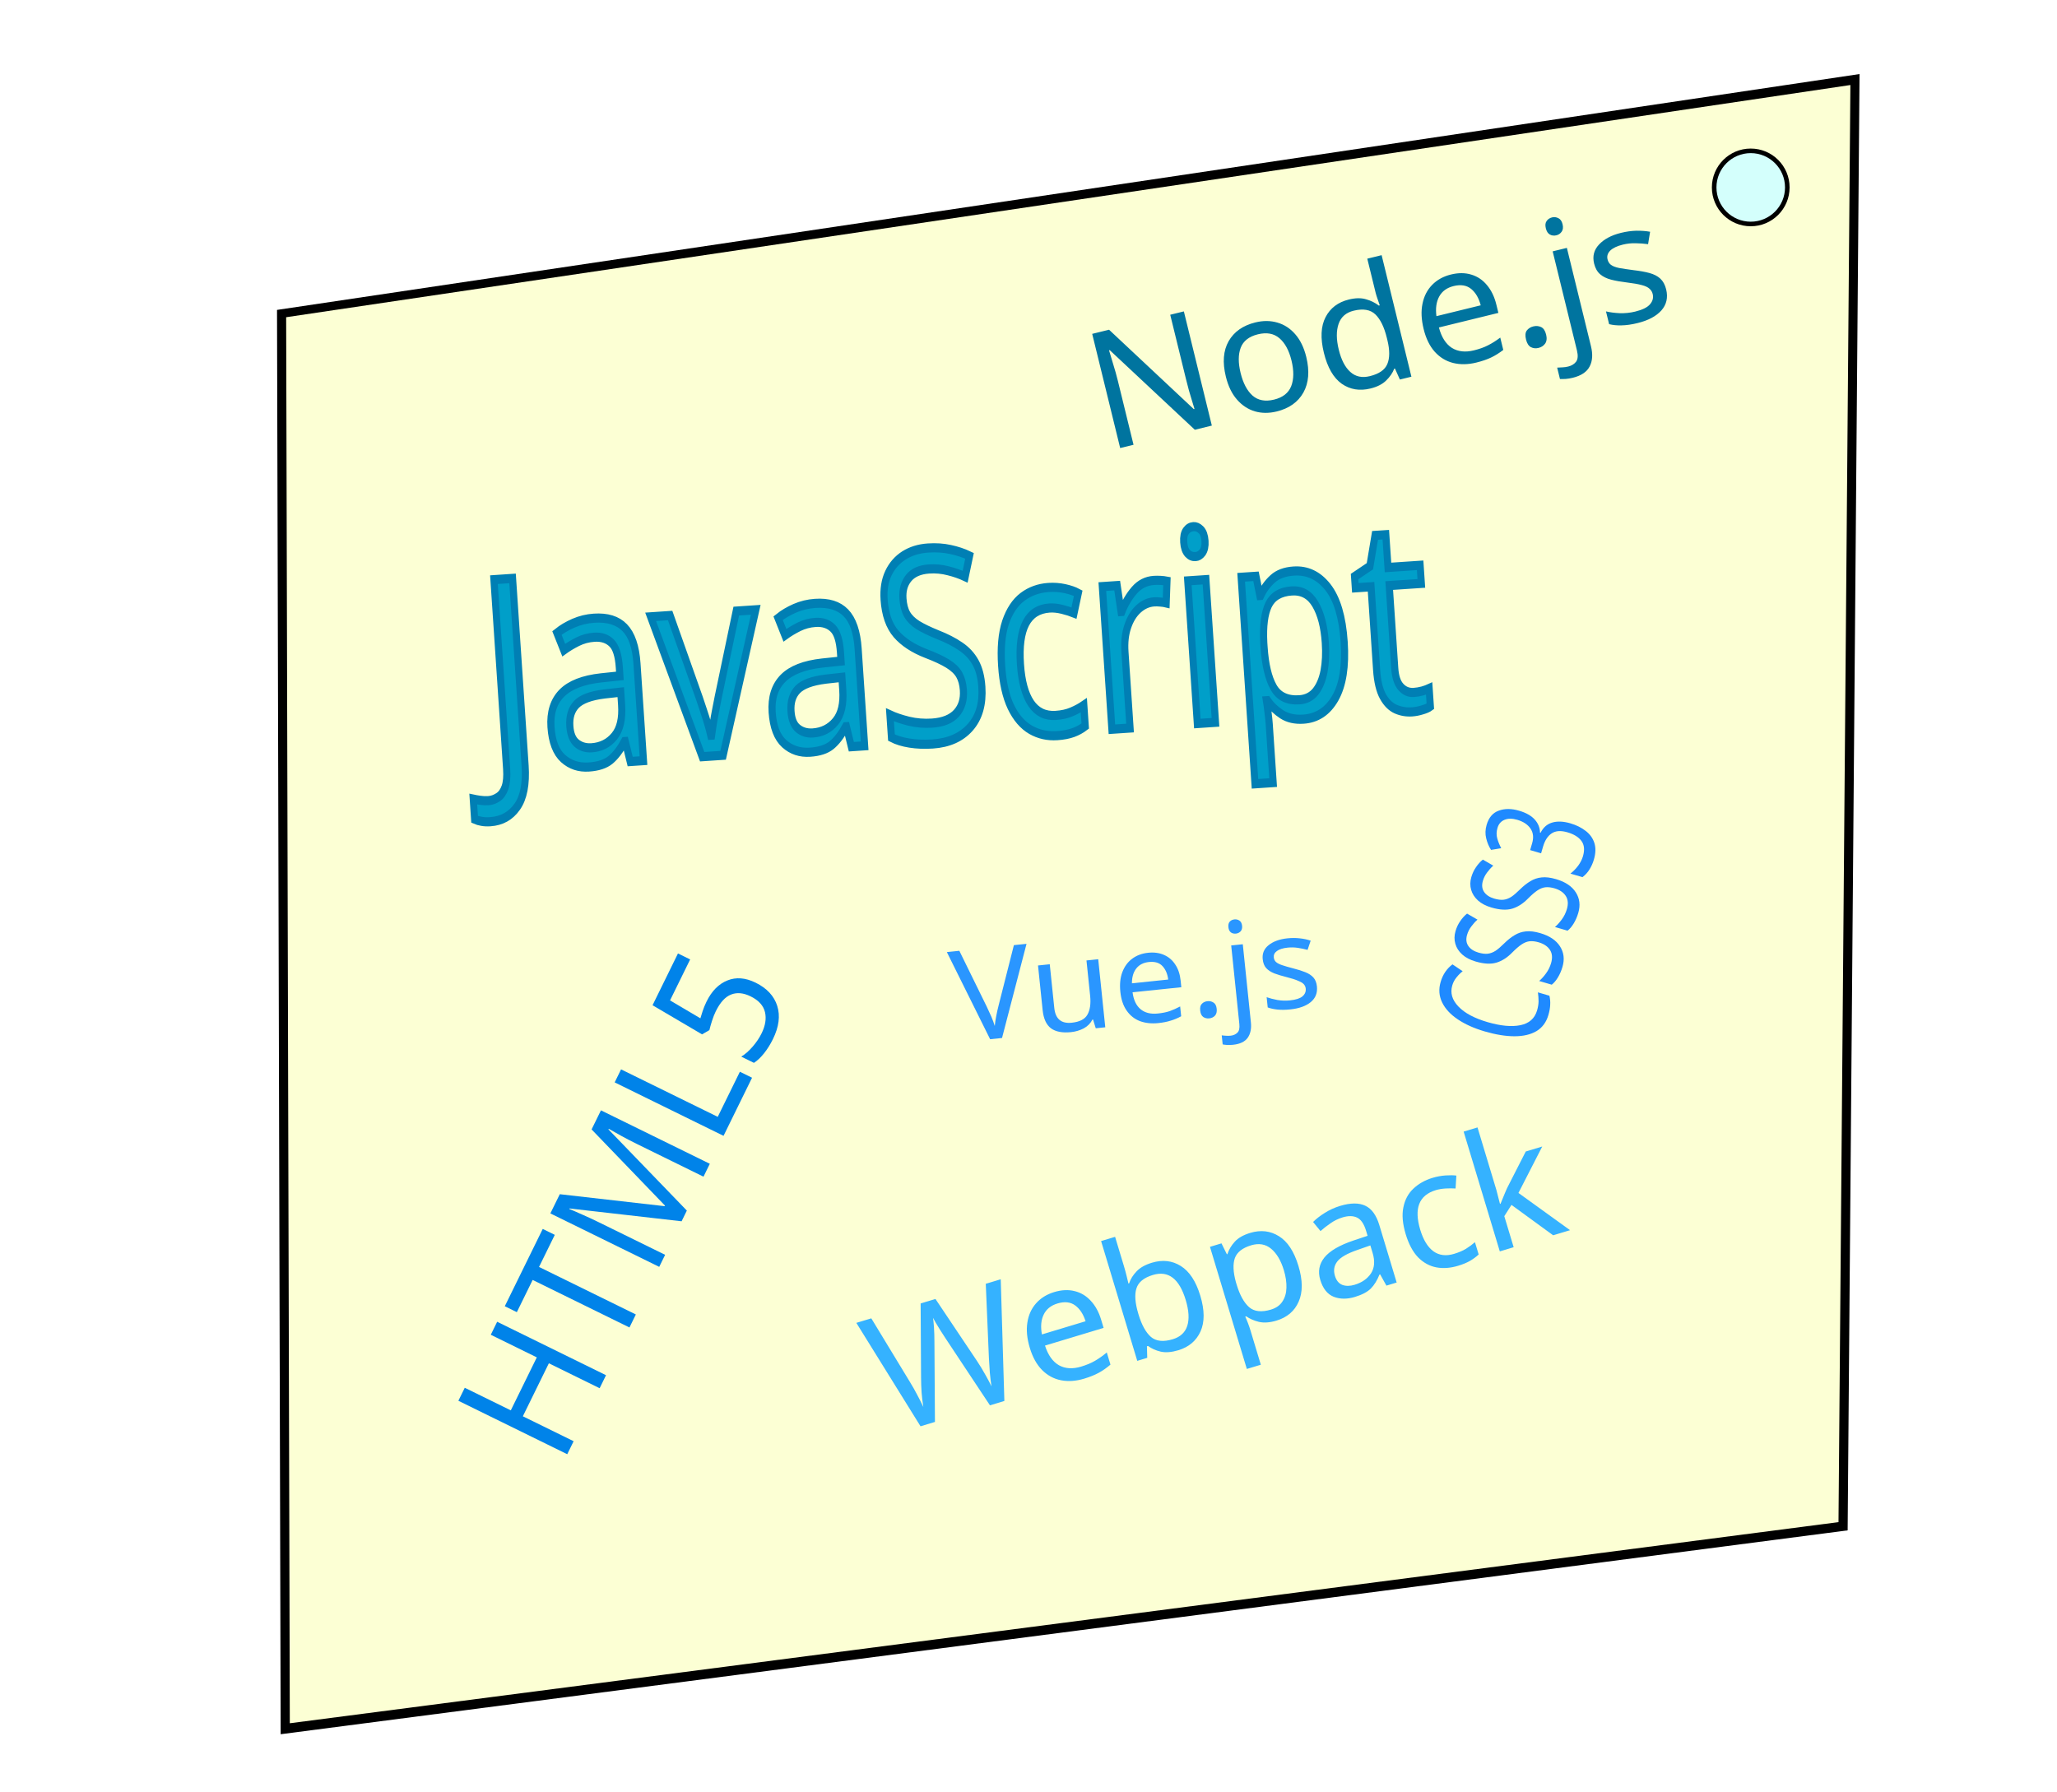
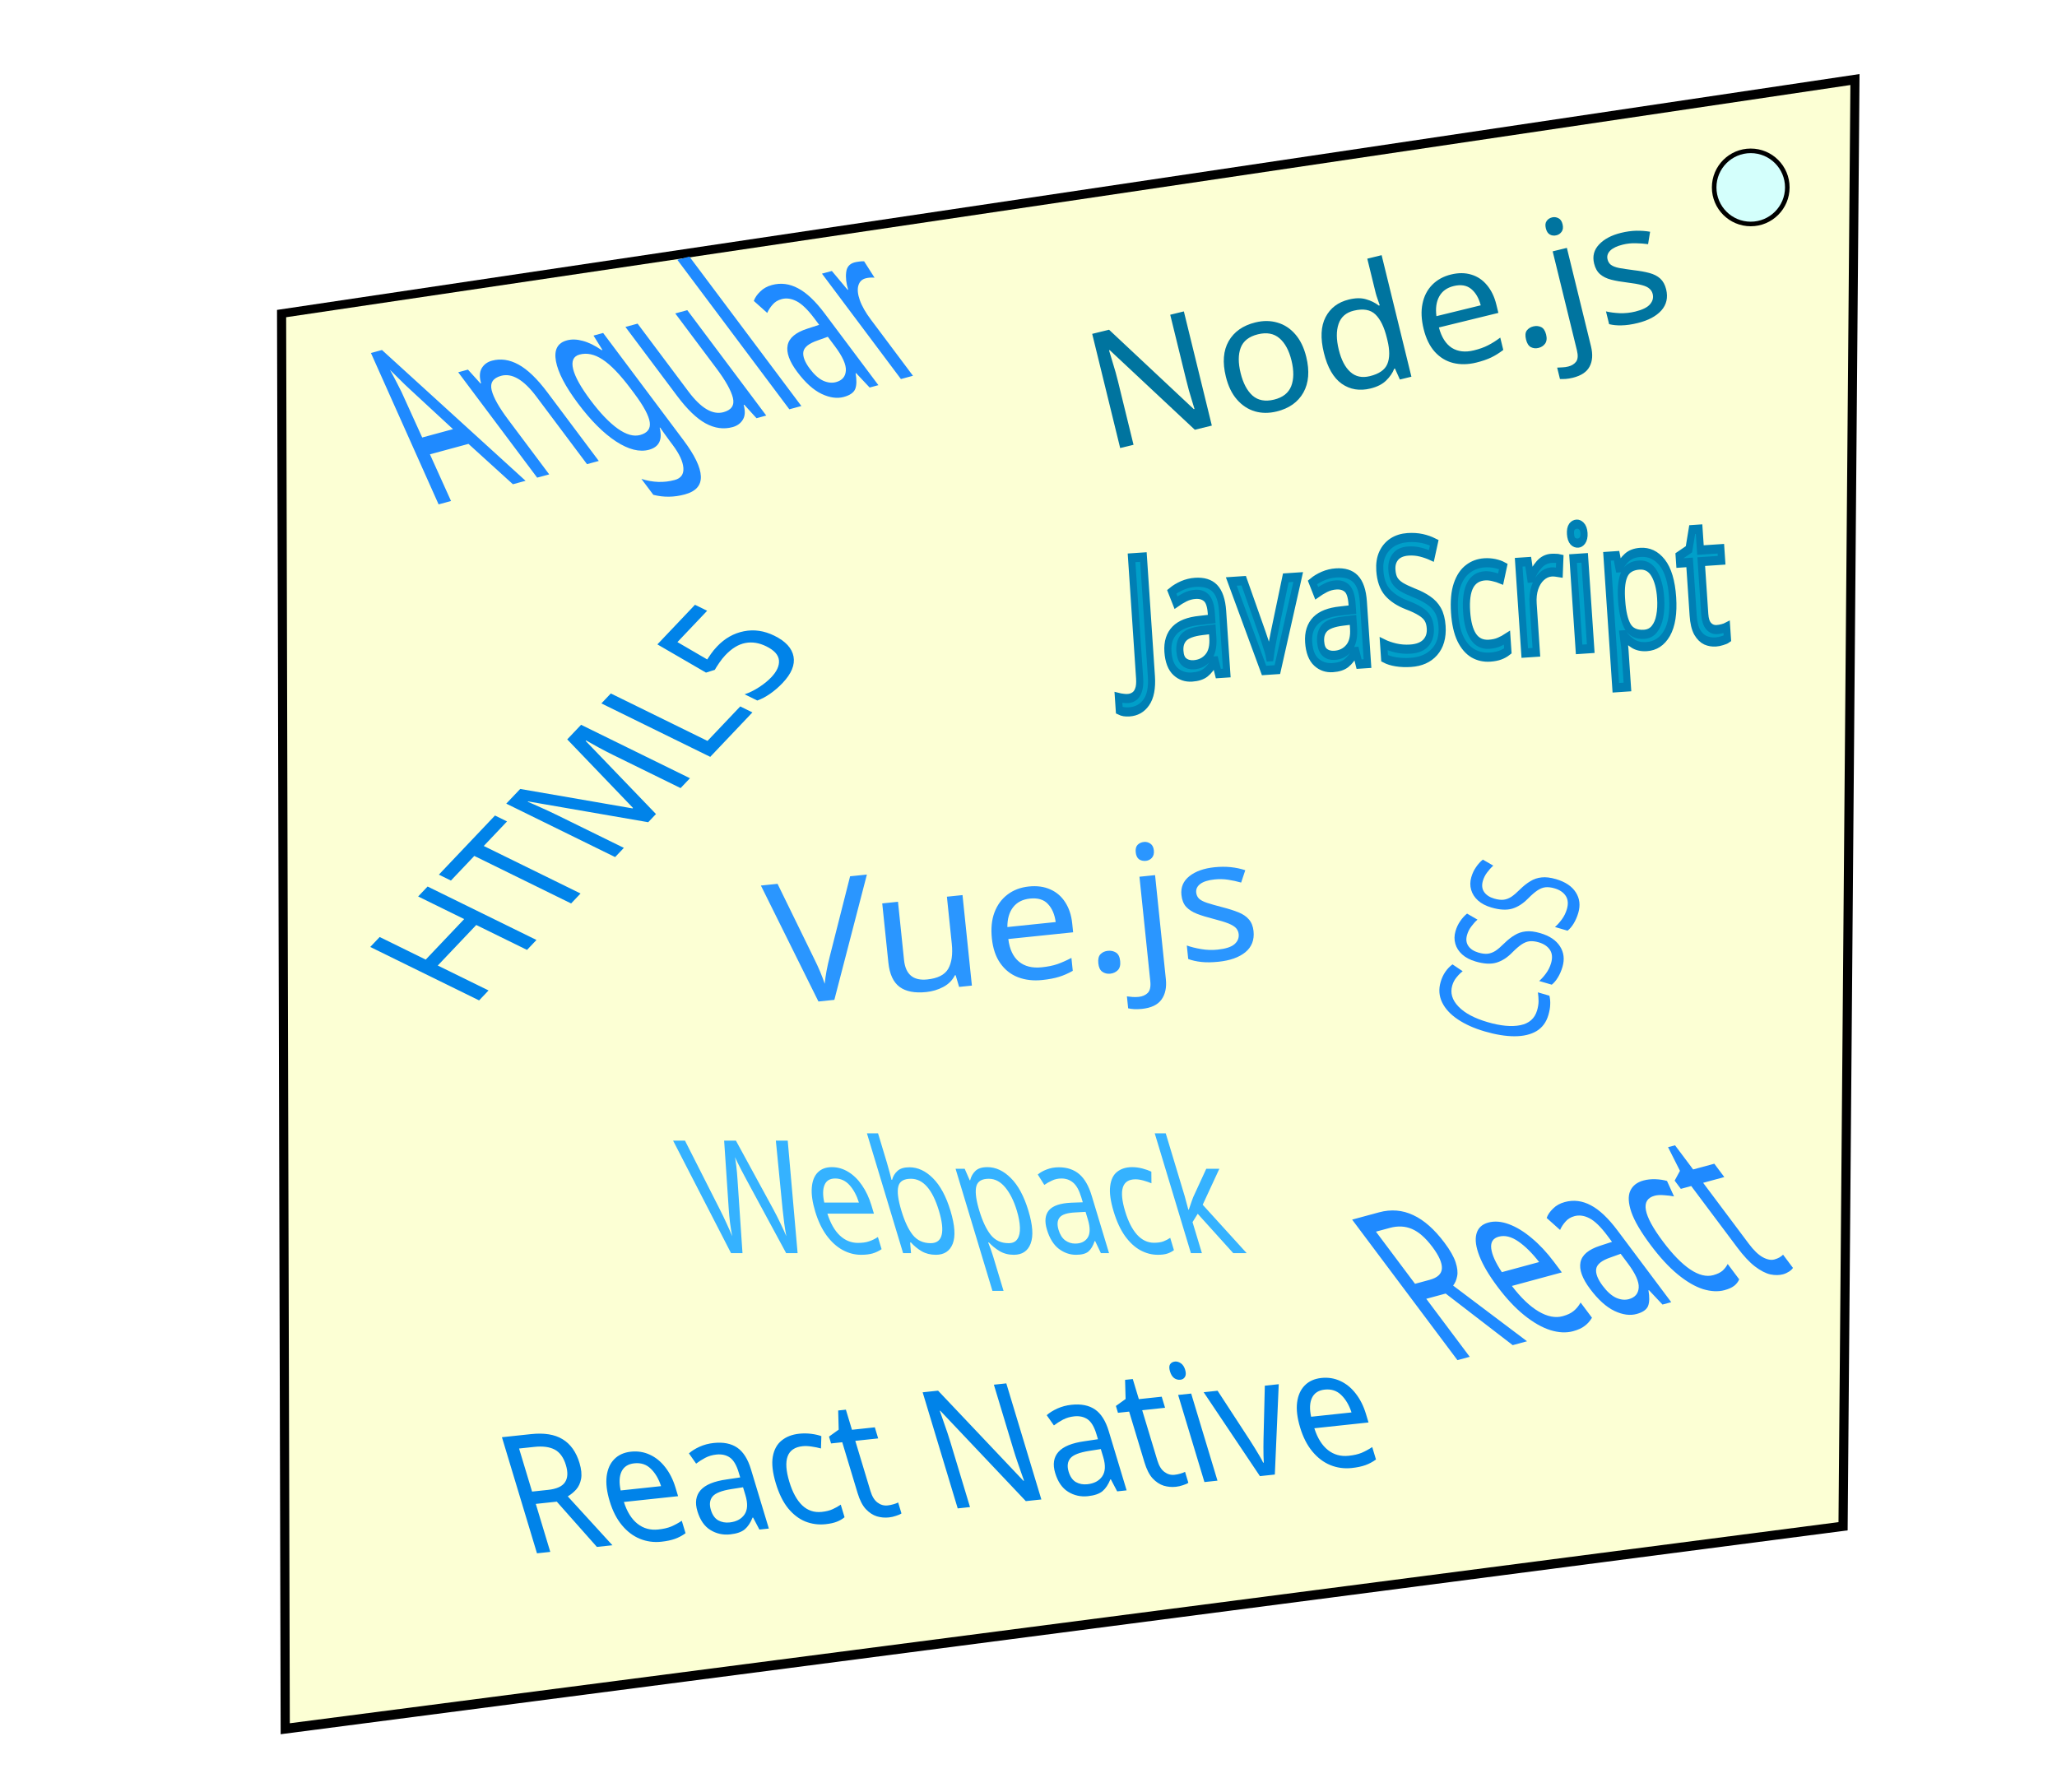
<svg xmlns="http://www.w3.org/2000/svg" version="1.1" id="Layer_1" x="0px" y="0px" viewBox="0 0 225 196" style="enable-background:new 0 0 225 196;" xml:space="preserve">
  <style type="text/css">
	.st0{fill:#FCFFD4;}
	.st1{fill:#009FC9;stroke:#007FB4;stroke-miterlimit:10;}
	.st2{font-family:'BradleyHandITCTT-Bold';}
	.st3{font-size:29.187px;}
	.st4{fill:#0083E9;}
	.st5{font-size:18.57px;}
	.st6{fill:#1F8AFF;}
	.st7{font-size:16.79px;}
	.st8{fill:#2A96FF;}
	.st9{font-size:13.947px;}
	.st10{fill:#35B2FF;}
	.st11{font-size:18px;}
	.st12{fill:#00749F;}
	.st13{fill:#D4FFFC;stroke:#000000;stroke-width:0.5;stroke-miterlimit:10;}

	#notes {
		transform-origin: 191px 20px;
  		
   		animation-timing-function: ease-in-out;
		}


	@-webkit-keyframes wave {
		0% {
				transform: rotate(0deg);
		}
		10% {
						transform: rotate(-30deg);
		}
		30% {
						transform: rotate(-20deg);
		}
		50%,100% {
						transform: rotate(-30deg);
		}


	}
</style>
  <g id="notes">
    <g>
      <polygon class="st0" points="30.8,34.3 202.9,8.7 201.6,167 31.1,189.1   " />
      <path d="M202.4,9.3l-1.3,157.2l-169.4,22L31.3,34.7L202.4,9.3 M203.4,8.1L30.3,33.9l0.4,155.8l171.4-22.3L203.4,8.1L203.4,8.1z" />
    </g>
-     <text transform="matrix(0.7754 -5.193350e-02 6.682397e-02 0.9978 53.3383 84.3439)" class="st1 st2 st3">JavaScript</text>
-     <text transform="matrix(0.4177 -0.8509 0.8976 0.4407 61.2956 160.5999)" class="st4 st2 st5">HTML5</text>
-     <text transform="matrix(0.1875 -0.6406 0.9597 0.2809 167.9753 115.1716)" class="st6 st2 st7">CSS3</text>
-     <text transform="matrix(1.0407 -0.1079 0.1031 0.9947 104.5962 114.0614)" class="st8 st2 st9">Vue.js</text>
-     <text transform="matrix(0.9701 -0.2929 0.289 0.9573 97.173 157.0778)" class="st10 st2 st11">Webpack</text>
+     <text transform="matrix(0.7754 -5.193350e-02 6.682397e-02 0.9978 123.3383 74.3439)" class="st1 st2 st5">JavaScript</text>
+     <text transform="matrix(0.6177 -0.6509 0.8976 0.4407 51.2956 110.5999)" class="st4 st2 st5">HTML5</text>
+     <text transform="matrix(0.1875 -0.6406 0.9597 0.2809 167.9753 115.1716)" class="st6 st2 st7">CSS</text>
+     <text transform="matrix(0.8875 -0.2406 0.9597 1.2809 47.9753 55.1716)" class="st6 st2 st7">Angular</text>
+     <text transform="matrix(1.0407 -0.1079 0.1031 0.9947 84.5962 110.0614)" class="st8 st2 st5">Vue.js</text>
+     <text transform="matrix(0.7701 0 0.289 0.9573 77.173 137.0778)" class="st10 st2 st11">Webpack</text>
+     <text transform="matrix(0.8701 -0.0929 0.289 0.9573 57.173 170.0778)" class="st4 st2 st5">React Native</text>
+     <text transform="matrix(0.8875 -0.2406 0.9597 1.2809 157.9753 149.1716)" class="st6 st2 st7">React</text>
    <text transform="matrix(0.9842 -0.2411 0.238 0.9713 120.8053 49.4321)" class="st12 st2 st11">Node.js</text>
    <circle class="st13" cx="191.5" cy="20.5" r="4" />
  </g>
</svg>
